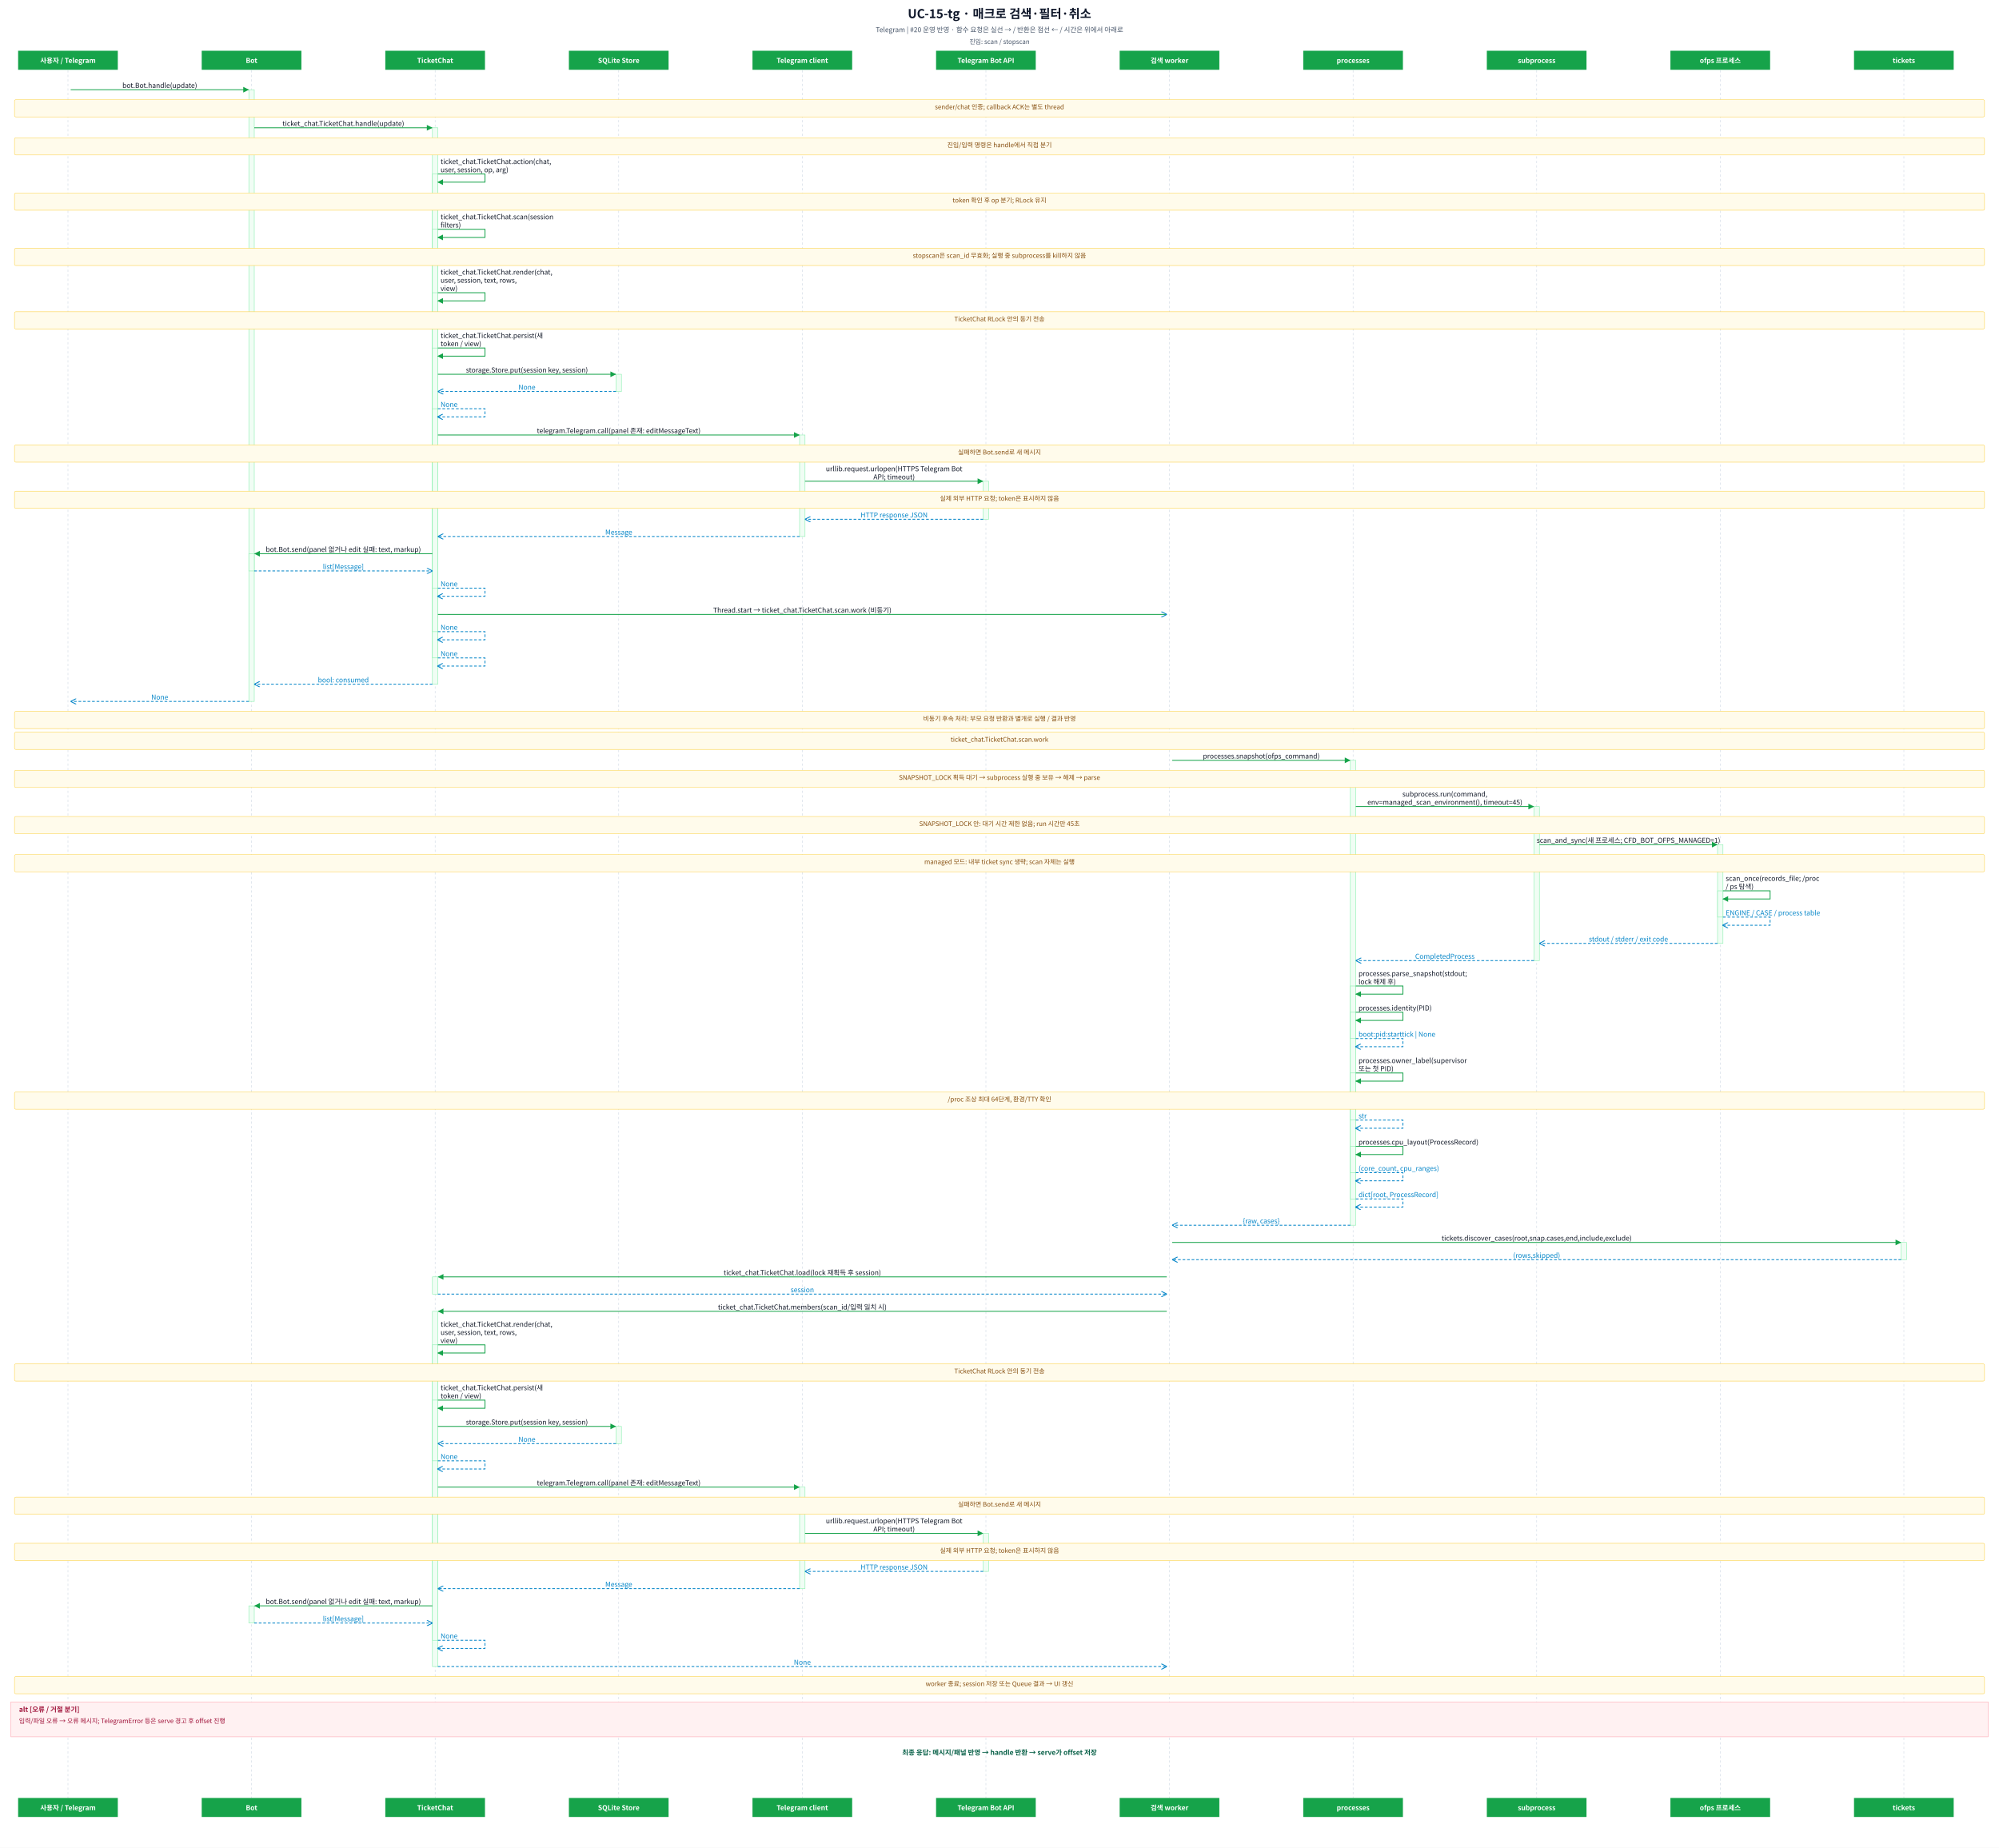
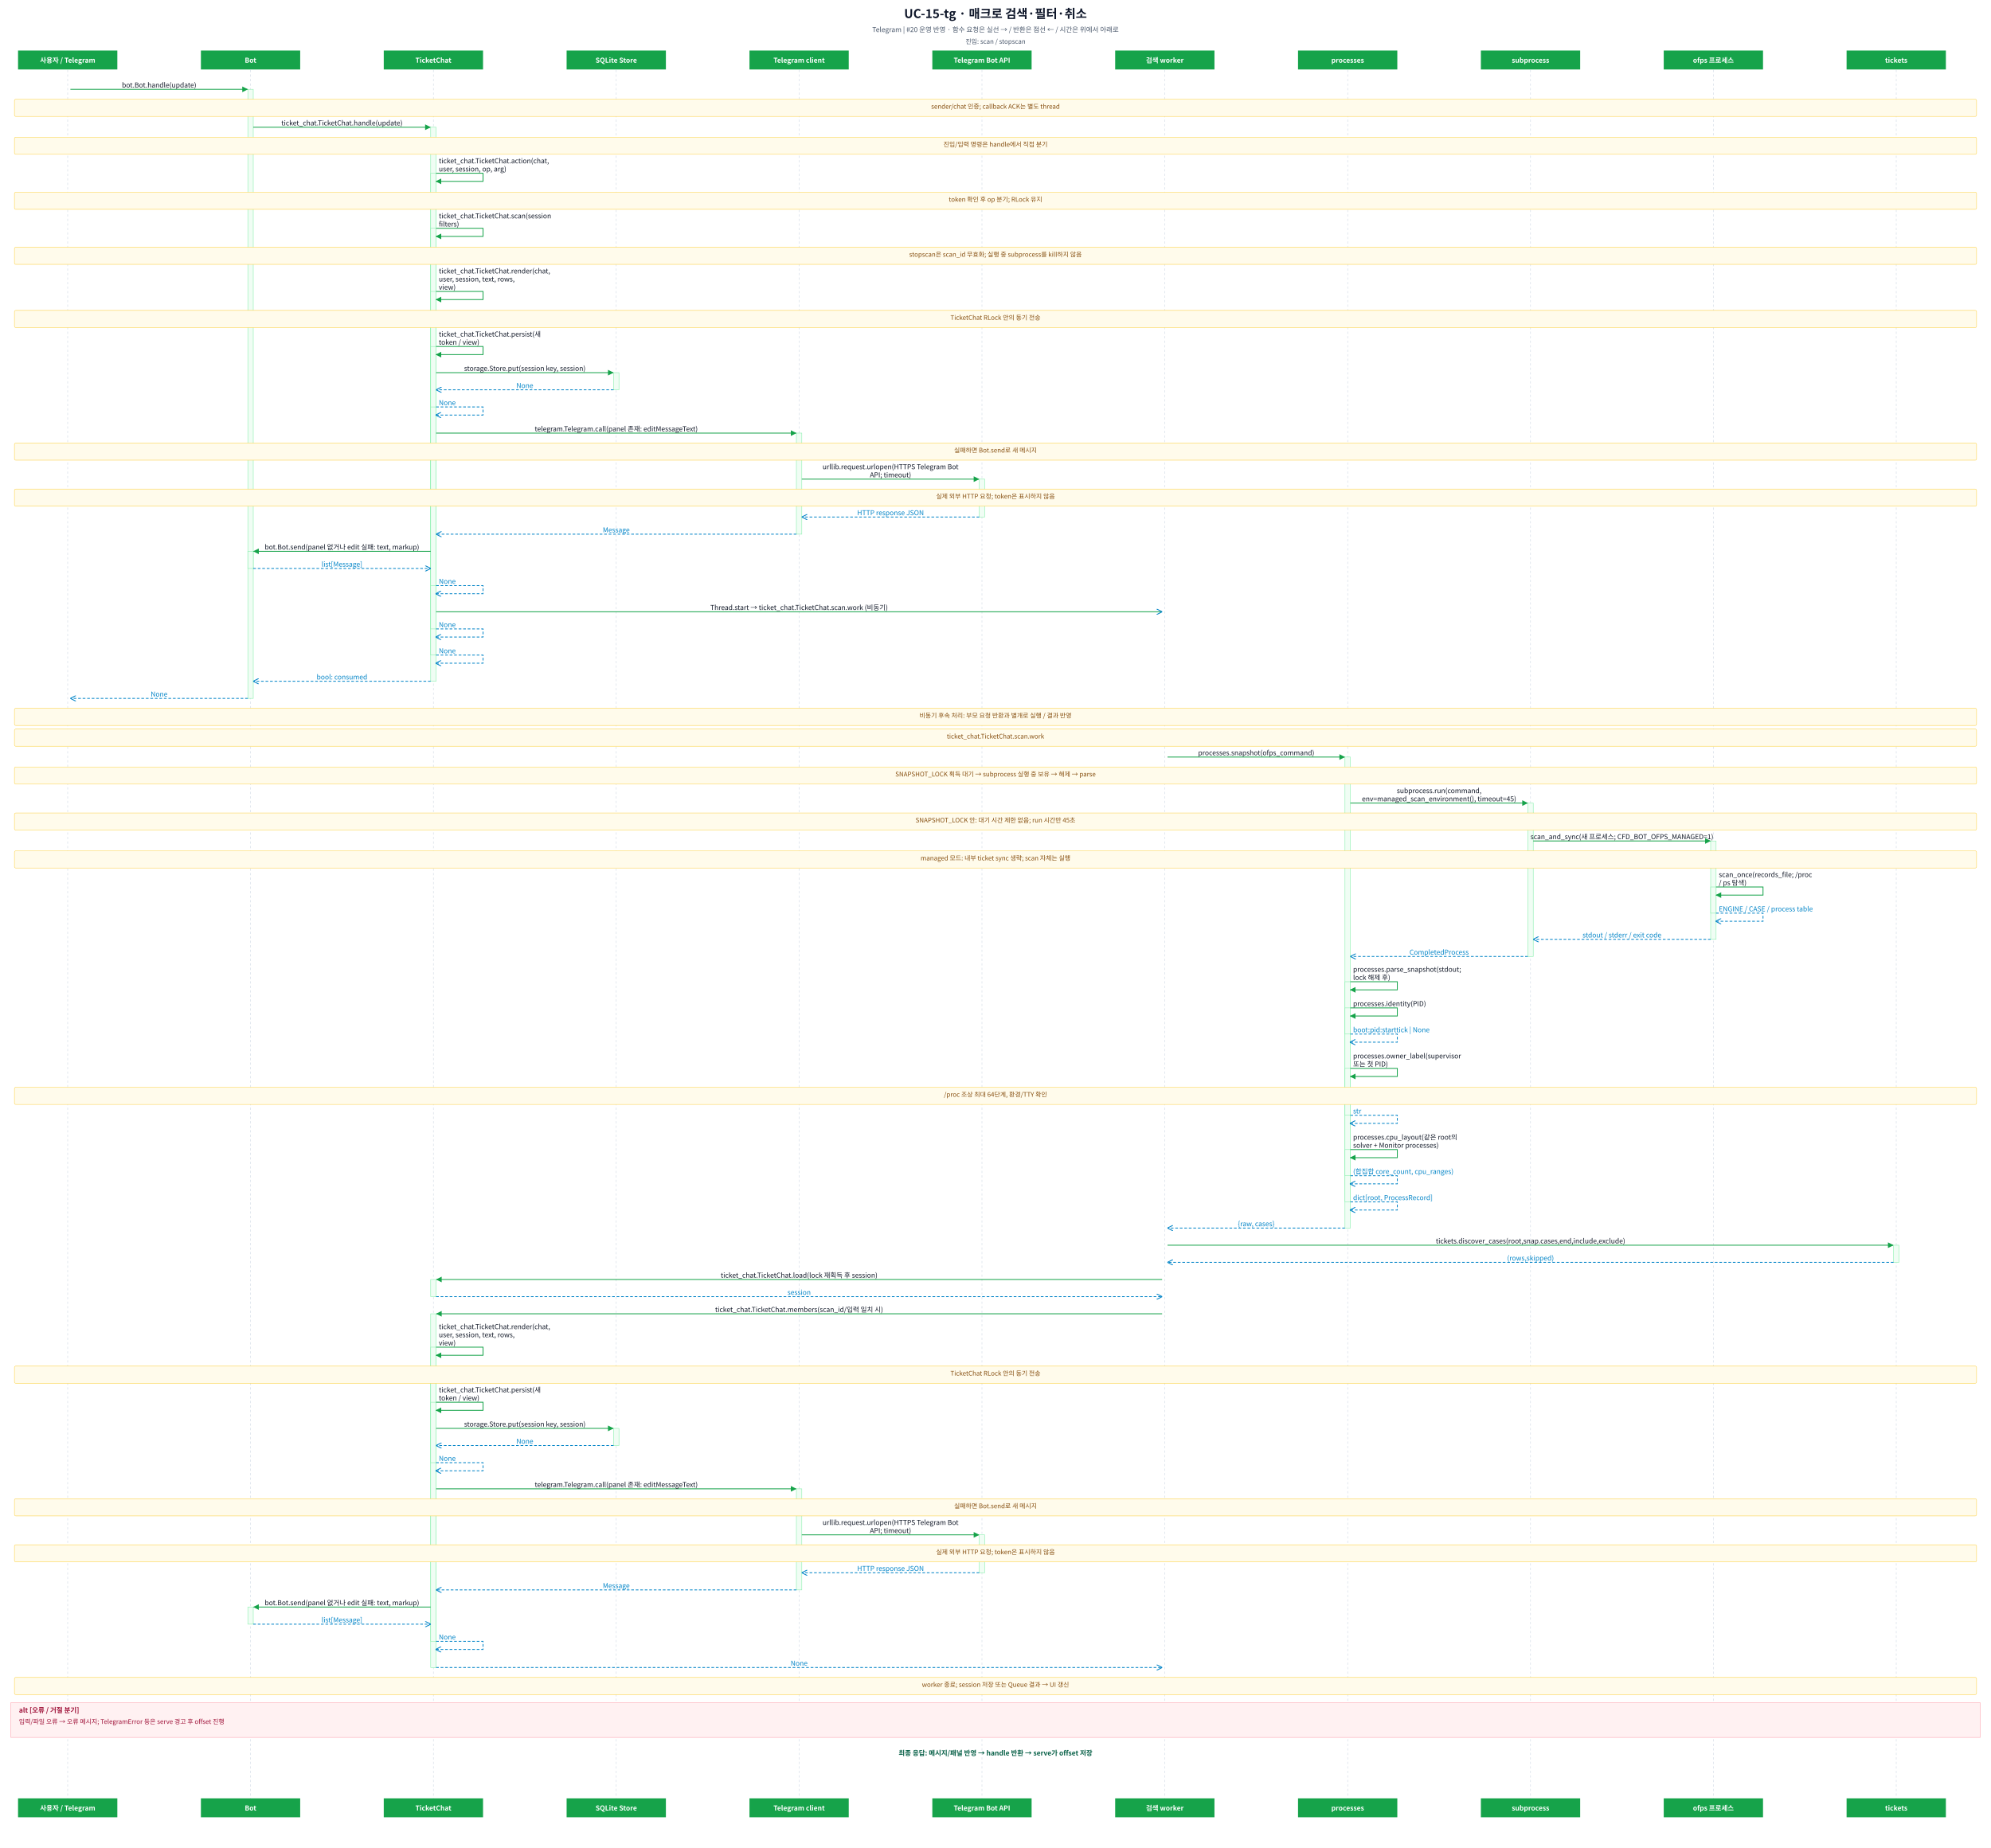
- <svg xmlns="http://www.w3.org/2000/svg" width="4412" height="4078" viewBox="0 0 4412 4078" role="img" aria-label="매크로 검색·필터·취소">
+ <svg xmlns="http://www.w3.org/2000/svg" width="4412" height="4096" viewBox="0 0 4412 4096" role="img" aria-label="매크로 검색·필터·취소">
  <defs>
    <marker id="req" viewBox="0 0 10 10" refX="9" refY="5" markerWidth="7" markerHeight="7" orient="auto-start-reverse">
      <path d="M0 0 L10 5 L0 10 z" fill="#16a34a" />
    </marker>
    <marker id="ret" viewBox="0 0 10 10" refX="9" refY="5" markerWidth="7" markerHeight="7" orient="auto-start-reverse">
      <path d="M0 0 L10 5 L0 10" fill="none" stroke="#0284c7" stroke-width="1.5" />
    </marker>
  </defs>
  <rect width="100%" height="100%" fill="white" />
  <g font-family="Noto Sans CJK KR, sans-serif">
    <text x="2206.0" y="40" text-anchor="middle" font-size="27" fill="#0f172a" font-weight="700">UC-15-tg · 매크로 검색·필터·취소</text>
    <text x="2206.0" y="71" text-anchor="middle" font-size="15" fill="#475569">Telegram | #20 운영 반영 · 함수 요청은 실선 → / 반환은 점선 ← / 시간은 위에서 아래로</text>
    <text x="2206.0" y="97" text-anchor="middle" font-size="14" fill="#475569">진입: scan / stopscan</text>
-     <path d="M150.0,155 V3968" stroke="#cbd5e1" stroke-dasharray="5 5" />
+     <path d="M150.0,155 V3986" stroke="#cbd5e1" stroke-dasharray="5 5" />
    <rect x="40.0" y="112" width="220" height="42" fill="#16a34a" />
    <text x="150.0" y="139" text-anchor="middle" font-size="15" fill="white" font-weight="700">사용자 / Telegram</text>
-     <rect x="40.0" y="3968" width="220" height="42" fill="#16a34a" />
-     <text x="150.0" y="3995" text-anchor="middle" font-size="15" fill="white" font-weight="700">사용자 / Telegram</text>
-     <path d="M555.2,155 V3968" stroke="#cbd5e1" stroke-dasharray="5 5" />
+     <rect x="40.0" y="3986" width="220" height="42" fill="#16a34a" />
+     <text x="150.0" y="4013" text-anchor="middle" font-size="15" fill="white" font-weight="700">사용자 / Telegram</text>
+     <path d="M555.2,155 V3986" stroke="#cbd5e1" stroke-dasharray="5 5" />
    <rect x="445.2" y="112" width="220" height="42" fill="#16a34a" />
    <text x="555.2" y="139" text-anchor="middle" font-size="15" fill="white" font-weight="700">Bot</text>
-     <rect x="445.2" y="3968" width="220" height="42" fill="#16a34a" />
-     <text x="555.2" y="3995" text-anchor="middle" font-size="15" fill="white" font-weight="700">Bot</text>
-     <path d="M960.4,155 V3968" stroke="#cbd5e1" stroke-dasharray="5 5" />
+     <rect x="445.2" y="3986" width="220" height="42" fill="#16a34a" />
+     <text x="555.2" y="4013" text-anchor="middle" font-size="15" fill="white" font-weight="700">Bot</text>
+     <path d="M960.4,155 V3986" stroke="#cbd5e1" stroke-dasharray="5 5" />
    <rect x="850.4" y="112" width="220" height="42" fill="#16a34a" />
    <text x="960.4" y="139" text-anchor="middle" font-size="15" fill="white" font-weight="700">TicketChat</text>
-     <rect x="850.4" y="3968" width="220" height="42" fill="#16a34a" />
-     <text x="960.4" y="3995" text-anchor="middle" font-size="15" fill="white" font-weight="700">TicketChat</text>
-     <path d="M1365.6,155 V3968" stroke="#cbd5e1" stroke-dasharray="5 5" />
+     <rect x="850.4" y="3986" width="220" height="42" fill="#16a34a" />
+     <text x="960.4" y="4013" text-anchor="middle" font-size="15" fill="white" font-weight="700">TicketChat</text>
+     <path d="M1365.6,155 V3986" stroke="#cbd5e1" stroke-dasharray="5 5" />
    <rect x="1255.6" y="112" width="220" height="42" fill="#16a34a" />
    <text x="1365.6" y="139" text-anchor="middle" font-size="15" fill="white" font-weight="700">SQLite Store</text>
-     <rect x="1255.6" y="3968" width="220" height="42" fill="#16a34a" />
-     <text x="1365.6" y="3995" text-anchor="middle" font-size="15" fill="white" font-weight="700">SQLite Store</text>
-     <path d="M1770.8,155 V3968" stroke="#cbd5e1" stroke-dasharray="5 5" />
+     <rect x="1255.6" y="3986" width="220" height="42" fill="#16a34a" />
+     <text x="1365.6" y="4013" text-anchor="middle" font-size="15" fill="white" font-weight="700">SQLite Store</text>
+     <path d="M1770.8,155 V3986" stroke="#cbd5e1" stroke-dasharray="5 5" />
    <rect x="1660.8" y="112" width="220" height="42" fill="#16a34a" />
    <text x="1770.8" y="139" text-anchor="middle" font-size="15" fill="white" font-weight="700">Telegram client</text>
-     <rect x="1660.8" y="3968" width="220" height="42" fill="#16a34a" />
-     <text x="1770.8" y="3995" text-anchor="middle" font-size="15" fill="white" font-weight="700">Telegram client</text>
-     <path d="M2176.0,155 V3968" stroke="#cbd5e1" stroke-dasharray="5 5" />
+     <rect x="1660.8" y="3986" width="220" height="42" fill="#16a34a" />
+     <text x="1770.8" y="4013" text-anchor="middle" font-size="15" fill="white" font-weight="700">Telegram client</text>
+     <path d="M2176.0,155 V3986" stroke="#cbd5e1" stroke-dasharray="5 5" />
    <rect x="2066.0" y="112" width="220" height="42" fill="#16a34a" />
    <text x="2176.0" y="139" text-anchor="middle" font-size="15" fill="white" font-weight="700">Telegram Bot API</text>
-     <rect x="2066.0" y="3968" width="220" height="42" fill="#16a34a" />
-     <text x="2176.0" y="3995" text-anchor="middle" font-size="15" fill="white" font-weight="700">Telegram Bot API</text>
-     <path d="M2581.2,155 V3968" stroke="#cbd5e1" stroke-dasharray="5 5" />
+     <rect x="2066.0" y="3986" width="220" height="42" fill="#16a34a" />
+     <text x="2176.0" y="4013" text-anchor="middle" font-size="15" fill="white" font-weight="700">Telegram Bot API</text>
+     <path d="M2581.2,155 V3986" stroke="#cbd5e1" stroke-dasharray="5 5" />
    <rect x="2471.2" y="112" width="220" height="42" fill="#16a34a" />
    <text x="2581.2" y="139" text-anchor="middle" font-size="15" fill="white" font-weight="700">검색 worker</text>
-     <rect x="2471.2" y="3968" width="220" height="42" fill="#16a34a" />
-     <text x="2581.2" y="3995" text-anchor="middle" font-size="15" fill="white" font-weight="700">검색 worker</text>
-     <path d="M2986.4,155 V3968" stroke="#cbd5e1" stroke-dasharray="5 5" />
+     <rect x="2471.2" y="3986" width="220" height="42" fill="#16a34a" />
+     <text x="2581.2" y="4013" text-anchor="middle" font-size="15" fill="white" font-weight="700">검색 worker</text>
+     <path d="M2986.4,155 V3986" stroke="#cbd5e1" stroke-dasharray="5 5" />
    <rect x="2876.4" y="112" width="220" height="42" fill="#16a34a" />
    <text x="2986.4" y="139" text-anchor="middle" font-size="15" fill="white" font-weight="700">processes</text>
-     <rect x="2876.4" y="3968" width="220" height="42" fill="#16a34a" />
-     <text x="2986.4" y="3995" text-anchor="middle" font-size="15" fill="white" font-weight="700">processes</text>
-     <path d="M3391.6,155 V3968" stroke="#cbd5e1" stroke-dasharray="5 5" />
+     <rect x="2876.4" y="3986" width="220" height="42" fill="#16a34a" />
+     <text x="2986.4" y="4013" text-anchor="middle" font-size="15" fill="white" font-weight="700">processes</text>
+     <path d="M3391.6,155 V3986" stroke="#cbd5e1" stroke-dasharray="5 5" />
    <rect x="3281.6" y="112" width="220" height="42" fill="#16a34a" />
    <text x="3391.6" y="139" text-anchor="middle" font-size="15" fill="white" font-weight="700">subprocess</text>
-     <rect x="3281.6" y="3968" width="220" height="42" fill="#16a34a" />
-     <text x="3391.6" y="3995" text-anchor="middle" font-size="15" fill="white" font-weight="700">subprocess</text>
-     <path d="M3796.8,155 V3968" stroke="#cbd5e1" stroke-dasharray="5 5" />
+     <rect x="3281.6" y="3986" width="220" height="42" fill="#16a34a" />
+     <text x="3391.6" y="4013" text-anchor="middle" font-size="15" fill="white" font-weight="700">subprocess</text>
+     <path d="M3796.8,155 V3986" stroke="#cbd5e1" stroke-dasharray="5 5" />
    <rect x="3686.8" y="112" width="220" height="42" fill="#16a34a" />
    <text x="3796.8" y="139" text-anchor="middle" font-size="15" fill="white" font-weight="700">ofps 프로세스</text>
-     <rect x="3686.8" y="3968" width="220" height="42" fill="#16a34a" />
-     <text x="3796.8" y="3995" text-anchor="middle" font-size="15" fill="white" font-weight="700">ofps 프로세스</text>
-     <path d="M4202.0,155 V3968" stroke="#cbd5e1" stroke-dasharray="5 5" />
+     <rect x="3686.8" y="3986" width="220" height="42" fill="#16a34a" />
+     <text x="3796.8" y="4013" text-anchor="middle" font-size="15" fill="white" font-weight="700">ofps 프로세스</text>
+     <path d="M4202.0,155 V3986" stroke="#cbd5e1" stroke-dasharray="5 5" />
    <rect x="4092.0" y="112" width="220" height="42" fill="#16a34a" />
    <text x="4202.0" y="139" text-anchor="middle" font-size="15" fill="white" font-weight="700">tickets</text>
-     <rect x="4092.0" y="3968" width="220" height="42" fill="#16a34a" />
-     <text x="4202.0" y="3995" text-anchor="middle" font-size="15" fill="white" font-weight="700">tickets</text>
+     <rect x="4092.0" y="3986" width="220" height="42" fill="#16a34a" />
+     <text x="4202.0" y="4013" text-anchor="middle" font-size="15" fill="white" font-weight="700">tickets</text>
    <rect x="549.2" y="198" width="12" height="1350" fill="#f0fdf4" stroke="#86efac" />
    <rect x="954.4" y="282" width="12" height="1228" fill="#f0fdf4" stroke="#86efac" />
    <rect x="954.4" y="384" width="12" height="1068" fill="#f0fdf4" stroke="#86efac" />
-     <rect x="2980.4" y="1678" width="12" height="1026" fill="#f0fdf4" stroke="#86efac" />
+     <rect x="2980.4" y="1678" width="12" height="1044" fill="#f0fdf4" stroke="#86efac" />
    <rect x="954.4" y="506" width="12" height="888" fill="#f0fdf4" stroke="#86efac" />
-     <rect x="954.4" y="2894" width="12" height="784" fill="#f0fdf4" stroke="#86efac" />
+     <rect x="954.4" y="2912" width="12" height="784" fill="#f0fdf4" stroke="#86efac" />
    <rect x="954.4" y="646" width="12" height="652" fill="#f0fdf4" stroke="#86efac" />
-     <rect x="954.4" y="2968" width="12" height="652" fill="#f0fdf4" stroke="#86efac" />
-     <rect x="2980.4" y="2176" width="12" height="470" fill="#f0fdf4" stroke="#86efac" />
+     <rect x="954.4" y="2986" width="12" height="652" fill="#f0fdf4" stroke="#86efac" />
+     <rect x="2980.4" y="2176" width="12" height="488" fill="#f0fdf4" stroke="#86efac" />
    <rect x="3385.6" y="1780" width="12" height="340" fill="#f0fdf4" stroke="#86efac" />
    <rect x="1764.8" y="960" width="12" height="224" fill="#f0fdf4" stroke="#86efac" />
-     <rect x="1764.8" y="3282" width="12" height="224" fill="#f0fdf4" stroke="#86efac" />
+     <rect x="1764.8" y="3300" width="12" height="224" fill="#f0fdf4" stroke="#86efac" />
    <rect x="3790.8" y="1864" width="12" height="218" fill="#f0fdf4" stroke="#86efac" />
    <rect x="954.4" y="768" width="12" height="134" fill="#f0fdf4" stroke="#86efac" />
-     <rect x="954.4" y="3090" width="12" height="134" fill="#f0fdf4" stroke="#86efac" />
+     <rect x="954.4" y="3108" width="12" height="134" fill="#f0fdf4" stroke="#86efac" />
    <rect x="2980.4" y="2368" width="12" height="104" fill="#f0fdf4" stroke="#86efac" />
    <rect x="2170.0" y="1062" width="12" height="84" fill="#f0fdf4" stroke="#86efac" />
-     <rect x="2170.0" y="3384" width="12" height="84" fill="#f0fdf4" stroke="#86efac" />
+     <rect x="2170.0" y="3402" width="12" height="84" fill="#f0fdf4" stroke="#86efac" />
    <rect x="3790.8" y="1966" width="12" height="58" fill="#f0fdf4" stroke="#86efac" />
    <rect x="2980.4" y="2234" width="12" height="58" fill="#f0fdf4" stroke="#86efac" />
-     <rect x="2980.4" y="2530" width="12" height="58" fill="#f0fdf4" stroke="#86efac" />
+     <rect x="2980.4" y="2548" width="12" height="58" fill="#f0fdf4" stroke="#86efac" />
    <rect x="1359.6" y="826" width="12" height="38" fill="#f0fdf4" stroke="#86efac" />
    <rect x="549.2" y="1222" width="12" height="38" fill="#f0fdf4" stroke="#86efac" />
-     <rect x="4196.0" y="2742" width="12" height="38" fill="#f0fdf4" stroke="#86efac" />
-     <rect x="954.4" y="2818" width="12" height="38" fill="#f0fdf4" stroke="#86efac" />
-     <rect x="1359.6" y="3148" width="12" height="38" fill="#f0fdf4" stroke="#86efac" />
-     <rect x="549.2" y="3544" width="12" height="38" fill="#f0fdf4" stroke="#86efac" />
+     <rect x="4196.0" y="2760" width="12" height="38" fill="#f0fdf4" stroke="#86efac" />
+     <rect x="954.4" y="2836" width="12" height="38" fill="#f0fdf4" stroke="#86efac" />
+     <rect x="1359.6" y="3166" width="12" height="38" fill="#f0fdf4" stroke="#86efac" />
+     <rect x="549.2" y="3562" width="12" height="38" fill="#f0fdf4" stroke="#86efac" />
    <path d="M156.0,198 H548.2" fill="none" stroke="#16a34a" stroke-width="1.8" marker-end="url(#req)" />
    <text x="352.6" y="194" text-anchor="middle" font-size="15" fill="#111827">bot.Bot.handle(update)</text>
    <rect x="32" y="220" width="4348" height="38" rx="3" fill="#fffbeb" stroke="#fcd34d" />
    <text x="2206.0" y="241" text-anchor="middle" font-size="14" fill="#854d0e">sender/chat 인증; callback ACK는 별도 thread</text>
    <path d="M561.2,282 H953.4" fill="none" stroke="#16a34a" stroke-width="1.8" marker-end="url(#req)" />
    <text x="757.8" y="278" text-anchor="middle" font-size="15" fill="#111827">ticket_chat.TicketChat.handle(update)</text>
    <rect x="32" y="304" width="4348" height="38" rx="3" fill="#fffbeb" stroke="#fcd34d" />
    <text x="2206.0" y="325" text-anchor="middle" font-size="14" fill="#854d0e">진입/입력 명령은 handle에서 직접 분기</text>
    <path d="M966.4,384 H1070.4 V402 H966.4" fill="none" stroke="#16a34a" stroke-width="1.8" marker-end="url(#req)" />
    <text x="972.4" y="362" text-anchor="start" font-size="15" fill="#111827">ticket_chat.TicketChat.action(chat,</text>
    <text x="972.4" y="380" text-anchor="start" font-size="15" fill="#111827">user, session, op, arg)</text>
    <rect x="32" y="426" width="4348" height="38" rx="3" fill="#fffbeb" stroke="#fcd34d" />
    <text x="2206.0" y="447" text-anchor="middle" font-size="14" fill="#854d0e">token 확인 후 op 분기; RLock 유지</text>
    <path d="M966.4,506 H1070.4 V524 H966.4" fill="none" stroke="#16a34a" stroke-width="1.8" marker-end="url(#req)" />
    <text x="972.4" y="484" text-anchor="start" font-size="15" fill="#111827">ticket_chat.TicketChat.scan(session</text>
    <text x="972.4" y="502" text-anchor="start" font-size="15" fill="#111827">filters)</text>
    <rect x="32" y="548" width="4348" height="38" rx="3" fill="#fffbeb" stroke="#fcd34d" />
    <text x="2206.0" y="569" text-anchor="middle" font-size="14" fill="#854d0e">stopscan은 scan_id 무효화; 실행 중 subprocess를 kill하지 않음</text>
    <path d="M966.4,646 H1070.4 V664 H966.4" fill="none" stroke="#16a34a" stroke-width="1.8" marker-end="url(#req)" />
    <text x="972.4" y="606" text-anchor="start" font-size="15" fill="#111827">ticket_chat.TicketChat.render(chat,</text>
    <text x="972.4" y="624" text-anchor="start" font-size="15" fill="#111827">user, session, text, rows,</text>
    <text x="972.4" y="642" text-anchor="start" font-size="15" fill="#111827">view)</text>
    <rect x="32" y="688" width="4348" height="38" rx="3" fill="#fffbeb" stroke="#fcd34d" />
    <text x="2206.0" y="709" text-anchor="middle" font-size="14" fill="#854d0e">TicketChat RLock 안의 동기 전송</text>
    <path d="M966.4,768 H1070.4 V786 H966.4" fill="none" stroke="#16a34a" stroke-width="1.8" marker-end="url(#req)" />
    <text x="972.4" y="746" text-anchor="start" font-size="15" fill="#111827">ticket_chat.TicketChat.persist(새</text>
    <text x="972.4" y="764" text-anchor="start" font-size="15" fill="#111827">token / view)</text>
    <path d="M966.4,826 H1358.6" fill="none" stroke="#16a34a" stroke-width="1.8" marker-end="url(#req)" />
    <text x="1163.0" y="822" text-anchor="middle" font-size="15" fill="#111827">storage.Store.put(session key, session)</text>
    <path d="M1359.6,864 H967.4" fill="none" stroke="#0284c7" stroke-width="1.8" stroke-dasharray="6 4" marker-end="url(#ret)" />
    <text x="1163.0" y="860" text-anchor="middle" font-size="15" fill="#0284c7">None</text>
    <path d="M966.4,902 H1070.4 V920 H966.4" fill="none" stroke="#0284c7" stroke-width="1.8" stroke-dasharray="6 4" marker-end="url(#ret)" />
    <text x="972.4" y="898" text-anchor="start" font-size="15" fill="#0284c7">None</text>
    <path d="M966.4,960 H1763.8" fill="none" stroke="#16a34a" stroke-width="1.8" marker-end="url(#req)" />
    <text x="1365.6" y="956" text-anchor="middle" font-size="15" fill="#111827">telegram.Telegram.call(panel 존재: editMessageText)</text>
    <rect x="32" y="982" width="4348" height="38" rx="3" fill="#fffbeb" stroke="#fcd34d" />
    <text x="2206.0" y="1003" text-anchor="middle" font-size="14" fill="#854d0e">실패하면 Bot.send로 새 메시지</text>
    <path d="M1776.8,1062 H2169.0" fill="none" stroke="#16a34a" stroke-width="1.8" marker-end="url(#req)" />
    <text x="1973.4" y="1040" text-anchor="middle" font-size="15" fill="#111827">urllib.request.urlopen(HTTPS Telegram Bot</text>
    <text x="1973.4" y="1058" text-anchor="middle" font-size="15" fill="#111827">API; timeout)</text>
    <rect x="32" y="1084" width="4348" height="38" rx="3" fill="#fffbeb" stroke="#fcd34d" />
    <text x="2206.0" y="1105" text-anchor="middle" font-size="14" fill="#854d0e">실제 외부 HTTP 요청; token은 표시하지 않음</text>
    <path d="M2170.0,1146 H1777.8" fill="none" stroke="#0284c7" stroke-width="1.8" stroke-dasharray="6 4" marker-end="url(#ret)" />
    <text x="1973.4" y="1142" text-anchor="middle" font-size="15" fill="#0284c7">HTTP response JSON</text>
    <path d="M1764.8,1184 H967.4" fill="none" stroke="#0284c7" stroke-width="1.8" stroke-dasharray="6 4" marker-end="url(#ret)" />
    <text x="1365.6" y="1180" text-anchor="middle" font-size="15" fill="#0284c7">Message</text>
    <path d="M954.4,1222 H562.2" fill="none" stroke="#16a34a" stroke-width="1.8" marker-end="url(#req)" />
    <text x="757.8" y="1218" text-anchor="middle" font-size="15" fill="#111827">bot.Bot.send(panel 없거나 edit 실패: text, markup)</text>
    <path d="M561.2,1260 H953.4" fill="none" stroke="#0284c7" stroke-width="1.8" stroke-dasharray="6 4" marker-end="url(#ret)" />
    <text x="757.8" y="1256" text-anchor="middle" font-size="15" fill="#0284c7">list[Message]</text>
    <path d="M966.4,1298 H1070.4 V1316 H966.4" fill="none" stroke="#0284c7" stroke-width="1.8" stroke-dasharray="6 4" marker-end="url(#ret)" />
    <text x="972.4" y="1294" text-anchor="start" font-size="15" fill="#0284c7">None</text>
    <path d="M966.4,1356 H2574.2" fill="none" stroke="#16a34a" stroke-width="1.8" marker-end="url(#ret)" />
    <text x="1770.8" y="1352" text-anchor="middle" font-size="15" fill="#111827">Thread.start → ticket_chat.TicketChat.scan.work (비동기)</text>
    <path d="M966.4,1394 H1070.4 V1412 H966.4" fill="none" stroke="#0284c7" stroke-width="1.8" stroke-dasharray="6 4" marker-end="url(#ret)" />
    <text x="972.4" y="1390" text-anchor="start" font-size="15" fill="#0284c7">None</text>
    <path d="M966.4,1452 H1070.4 V1470 H966.4" fill="none" stroke="#0284c7" stroke-width="1.8" stroke-dasharray="6 4" marker-end="url(#ret)" />
    <text x="972.4" y="1448" text-anchor="start" font-size="15" fill="#0284c7">None</text>
    <path d="M954.4,1510 H562.2" fill="none" stroke="#0284c7" stroke-width="1.8" stroke-dasharray="6 4" marker-end="url(#ret)" />
    <text x="757.8" y="1506" text-anchor="middle" font-size="15" fill="#0284c7">bool: consumed</text>
    <path d="M549.2,1548 H157.0" fill="none" stroke="#0284c7" stroke-width="1.8" stroke-dasharray="6 4" marker-end="url(#ret)" />
    <text x="352.6" y="1544" text-anchor="middle" font-size="15" fill="#0284c7">None</text>
    <rect x="32" y="1570" width="4348" height="38" rx="3" fill="#fffbeb" stroke="#fcd34d" />
    <text x="2206.0" y="1591" text-anchor="middle" font-size="14" fill="#854d0e">비동기 후속 처리: 부모 요청 반환과 별개로 실행 / 결과 반영</text>
    <rect x="32" y="1616" width="4348" height="38" rx="3" fill="#fffbeb" stroke="#fcd34d" />
    <text x="2206.0" y="1637" text-anchor="middle" font-size="14" fill="#854d0e">ticket_chat.TicketChat.scan.work</text>
    <path d="M2587.2,1678 H2979.4" fill="none" stroke="#16a34a" stroke-width="1.8" marker-end="url(#req)" />
    <a href="D-04.svg" target="_blank">
      <text x="2783.8" y="1674" text-anchor="middle" font-size="15" fill="#111827">processes.snapshot(ofps_command)</text>
    </a>
    <rect x="32" y="1700" width="4348" height="38" rx="3" fill="#fffbeb" stroke="#fcd34d" />
    <text x="2206.0" y="1721" text-anchor="middle" font-size="14" fill="#854d0e">SNAPSHOT_LOCK 획득 대기 → subprocess 실행 중 보유 → 해제 → parse</text>
    <path d="M2992.4,1780 H3384.6" fill="none" stroke="#16a34a" stroke-width="1.8" marker-end="url(#req)" />
    <text x="3189.0" y="1758" text-anchor="middle" font-size="15" fill="#111827">subprocess.run(command,</text>
    <text x="3189.0" y="1776" text-anchor="middle" font-size="15" fill="#111827">env=managed_scan_environment(), timeout=45)</text>
    <rect x="32" y="1802" width="4348" height="38" rx="3" fill="#fffbeb" stroke="#fcd34d" />
    <text x="2206.0" y="1823" text-anchor="middle" font-size="14" fill="#854d0e">SNAPSHOT_LOCK 안: 대기 시간 제한 없음; run 시간만 45초</text>
    <path d="M3397.6,1864 H3789.8" fill="none" stroke="#16a34a" stroke-width="1.8" marker-end="url(#req)" />
    <text x="3594.2" y="1860" text-anchor="middle" font-size="15" fill="#111827">scan_and_sync(새 프로세스; CFD_BOT_OFPS_MANAGED=1)</text>
    <rect x="32" y="1886" width="4348" height="38" rx="3" fill="#fffbeb" stroke="#fcd34d" />
    <text x="2206.0" y="1907" text-anchor="middle" font-size="14" fill="#854d0e">managed 모드: 내부 ticket sync 생략; scan 자체는 실행</text>
    <path d="M3802.8,1966 H3906.8 V1984 H3802.8" fill="none" stroke="#16a34a" stroke-width="1.8" marker-end="url(#req)" />
    <text x="3808.8" y="1944" text-anchor="start" font-size="15" fill="#111827">scan_once(records_file; /proc</text>
    <text x="3808.8" y="1962" text-anchor="start" font-size="15" fill="#111827">/ ps 탐색)</text>
    <path d="M3802.8,2024 H3906.8 V2042 H3802.8" fill="none" stroke="#0284c7" stroke-width="1.8" stroke-dasharray="6 4" marker-end="url(#ret)" />
    <text x="3808.8" y="2020" text-anchor="start" font-size="15" fill="#0284c7">ENGINE / CASE / process table</text>
    <path d="M3790.8,2082 H3398.6" fill="none" stroke="#0284c7" stroke-width="1.8" stroke-dasharray="6 4" marker-end="url(#ret)" />
    <text x="3594.2" y="2078" text-anchor="middle" font-size="15" fill="#0284c7">stdout / stderr / exit code</text>
    <path d="M3385.6,2120 H2993.4" fill="none" stroke="#0284c7" stroke-width="1.8" stroke-dasharray="6 4" marker-end="url(#ret)" />
    <text x="3189.0" y="2116" text-anchor="middle" font-size="15" fill="#0284c7">CompletedProcess</text>
    <path d="M2992.4,2176 H3096.4 V2194 H2992.4" fill="none" stroke="#16a34a" stroke-width="1.8" marker-end="url(#req)" />
    <text x="2998.4" y="2154" text-anchor="start" font-size="15" fill="#111827">processes.parse_snapshot(stdout;</text>
    <text x="2998.4" y="2172" text-anchor="start" font-size="15" fill="#111827">lock 해제 후)</text>
    <path d="M2992.4,2234 H3096.4 V2252 H2992.4" fill="none" stroke="#16a34a" stroke-width="1.8" marker-end="url(#req)" />
    <text x="2998.4" y="2230" text-anchor="start" font-size="15" fill="#111827">processes.identity(PID)</text>
    <path d="M2992.4,2292 H3096.4 V2310 H2992.4" fill="none" stroke="#0284c7" stroke-width="1.8" stroke-dasharray="6 4" marker-end="url(#ret)" />
    <text x="2998.4" y="2288" text-anchor="start" font-size="15" fill="#0284c7">boot:pid:starttick | None</text>
    <path d="M2992.4,2368 H3096.4 V2386 H2992.4" fill="none" stroke="#16a34a" stroke-width="1.8" marker-end="url(#req)" />
    <text x="2998.4" y="2346" text-anchor="start" font-size="15" fill="#111827">processes.owner_label(supervisor</text>
    <text x="2998.4" y="2364" text-anchor="start" font-size="15" fill="#111827">또는 첫 PID)</text>
    <rect x="32" y="2410" width="4348" height="38" rx="3" fill="#fffbeb" stroke="#fcd34d" />
    <text x="2206.0" y="2431" text-anchor="middle" font-size="14" fill="#854d0e">/proc 조상 최대 64단계, 환경/TTY 확인</text>
    <path d="M2992.4,2472 H3096.4 V2490 H2992.4" fill="none" stroke="#0284c7" stroke-width="1.8" stroke-dasharray="6 4" marker-end="url(#ret)" />
    <text x="2998.4" y="2468" text-anchor="start" font-size="15" fill="#0284c7">str</text>
-     <path d="M2992.4,2530 H3096.4 V2548 H2992.4" fill="none" stroke="#16a34a" stroke-width="1.8" marker-end="url(#req)" />
-     <text x="2998.4" y="2526" text-anchor="start" font-size="15" fill="#111827">processes.cpu_layout(ProcessRecord)</text>
-     <path d="M2992.4,2588 H3096.4 V2606 H2992.4" fill="none" stroke="#0284c7" stroke-width="1.8" stroke-dasharray="6 4" marker-end="url(#ret)" />
-     <text x="2998.4" y="2584" text-anchor="start" font-size="15" fill="#0284c7">(core_count, cpu_ranges)</text>
-     <path d="M2992.4,2646 H3096.4 V2664 H2992.4" fill="none" stroke="#0284c7" stroke-width="1.8" stroke-dasharray="6 4" marker-end="url(#ret)" />
-     <text x="2998.4" y="2642" text-anchor="start" font-size="15" fill="#0284c7">dict[root, ProcessRecord]</text>
-     <path d="M2980.4,2704 H2588.2" fill="none" stroke="#0284c7" stroke-width="1.8" stroke-dasharray="6 4" marker-end="url(#ret)" />
-     <text x="2783.8" y="2700" text-anchor="middle" font-size="15" fill="#0284c7">{raw, cases}</text>
-     <path d="M2587.2,2742 H4195.0" fill="none" stroke="#16a34a" stroke-width="1.8" marker-end="url(#req)" />
+     <path d="M2992.4,2548 H3096.4 V2566 H2992.4" fill="none" stroke="#16a34a" stroke-width="1.8" marker-end="url(#req)" />
+     <text x="2998.4" y="2526" text-anchor="start" font-size="15" fill="#111827">processes.cpu_layout(같은 root의</text>
+     <text x="2998.4" y="2544" text-anchor="start" font-size="15" fill="#111827">solver + Monitor processes)</text>
+     <path d="M2992.4,2606 H3096.4 V2624 H2992.4" fill="none" stroke="#0284c7" stroke-width="1.8" stroke-dasharray="6 4" marker-end="url(#ret)" />
+     <text x="2998.4" y="2602" text-anchor="start" font-size="15" fill="#0284c7">(합집합 core_count, cpu_ranges)</text>
+     <path d="M2992.4,2664 H3096.4 V2682 H2992.4" fill="none" stroke="#0284c7" stroke-width="1.8" stroke-dasharray="6 4" marker-end="url(#ret)" />
+     <text x="2998.4" y="2660" text-anchor="start" font-size="15" fill="#0284c7">dict[root, ProcessRecord]</text>
+     <path d="M2980.4,2722 H2588.2" fill="none" stroke="#0284c7" stroke-width="1.8" stroke-dasharray="6 4" marker-end="url(#ret)" />
+     <text x="2783.8" y="2718" text-anchor="middle" font-size="15" fill="#0284c7">{raw, cases}</text>
+     <path d="M2587.2,2760 H4195.0" fill="none" stroke="#16a34a" stroke-width="1.8" marker-end="url(#req)" />
    <a href="D-06.svg" target="_blank">
-       <text x="3391.6" y="2738" text-anchor="middle" font-size="15" fill="#111827">tickets.discover_cases(root,snap.cases,end,include,exclude)</text>
+       <text x="3391.6" y="2756" text-anchor="middle" font-size="15" fill="#111827">tickets.discover_cases(root,snap.cases,end,include,exclude)</text>
    </a>
-     <path d="M4196.0,2780 H2588.2" fill="none" stroke="#0284c7" stroke-width="1.8" stroke-dasharray="6 4" marker-end="url(#ret)" />
-     <text x="3391.6" y="2776" text-anchor="middle" font-size="15" fill="#0284c7">(rows,skipped)</text>
-     <path d="M2575.2,2818 H967.4" fill="none" stroke="#16a34a" stroke-width="1.8" marker-end="url(#req)" />
-     <text x="1770.8" y="2814" text-anchor="middle" font-size="15" fill="#111827">ticket_chat.TicketChat.load(lock 재획득 후 session)</text>
-     <path d="M966.4,2856 H2574.2" fill="none" stroke="#0284c7" stroke-width="1.8" stroke-dasharray="6 4" marker-end="url(#ret)" />
-     <text x="1770.8" y="2852" text-anchor="middle" font-size="15" fill="#0284c7">session</text>
-     <path d="M2575.2,2894 H967.4" fill="none" stroke="#16a34a" stroke-width="1.8" marker-end="url(#req)" />
-     <text x="1770.8" y="2890" text-anchor="middle" font-size="15" fill="#111827">ticket_chat.TicketChat.members(scan_id/입력 일치 시)</text>
-     <path d="M966.4,2968 H1070.4 V2986 H966.4" fill="none" stroke="#16a34a" stroke-width="1.8" marker-end="url(#req)" />
-     <text x="972.4" y="2928" text-anchor="start" font-size="15" fill="#111827">ticket_chat.TicketChat.render(chat,</text>
-     <text x="972.4" y="2946" text-anchor="start" font-size="15" fill="#111827">user, session, text, rows,</text>
-     <text x="972.4" y="2964" text-anchor="start" font-size="15" fill="#111827">view)</text>
-     <rect x="32" y="3010" width="4348" height="38" rx="3" fill="#fffbeb" stroke="#fcd34d" />
-     <text x="2206.0" y="3031" text-anchor="middle" font-size="14" fill="#854d0e">TicketChat RLock 안의 동기 전송</text>
-     <path d="M966.4,3090 H1070.4 V3108 H966.4" fill="none" stroke="#16a34a" stroke-width="1.8" marker-end="url(#req)" />
-     <text x="972.4" y="3068" text-anchor="start" font-size="15" fill="#111827">ticket_chat.TicketChat.persist(새</text>
-     <text x="972.4" y="3086" text-anchor="start" font-size="15" fill="#111827">token / view)</text>
-     <path d="M966.4,3148 H1358.6" fill="none" stroke="#16a34a" stroke-width="1.8" marker-end="url(#req)" />
-     <text x="1163.0" y="3144" text-anchor="middle" font-size="15" fill="#111827">storage.Store.put(session key, session)</text>
-     <path d="M1359.6,3186 H967.4" fill="none" stroke="#0284c7" stroke-width="1.8" stroke-dasharray="6 4" marker-end="url(#ret)" />
-     <text x="1163.0" y="3182" text-anchor="middle" font-size="15" fill="#0284c7">None</text>
-     <path d="M966.4,3224 H1070.4 V3242 H966.4" fill="none" stroke="#0284c7" stroke-width="1.8" stroke-dasharray="6 4" marker-end="url(#ret)" />
-     <text x="972.4" y="3220" text-anchor="start" font-size="15" fill="#0284c7">None</text>
-     <path d="M966.4,3282 H1763.8" fill="none" stroke="#16a34a" stroke-width="1.8" marker-end="url(#req)" />
-     <text x="1365.6" y="3278" text-anchor="middle" font-size="15" fill="#111827">telegram.Telegram.call(panel 존재: editMessageText)</text>
-     <rect x="32" y="3304" width="4348" height="38" rx="3" fill="#fffbeb" stroke="#fcd34d" />
-     <text x="2206.0" y="3325" text-anchor="middle" font-size="14" fill="#854d0e">실패하면 Bot.send로 새 메시지</text>
-     <path d="M1776.8,3384 H2169.0" fill="none" stroke="#16a34a" stroke-width="1.8" marker-end="url(#req)" />
-     <text x="1973.4" y="3362" text-anchor="middle" font-size="15" fill="#111827">urllib.request.urlopen(HTTPS Telegram Bot</text>
-     <text x="1973.4" y="3380" text-anchor="middle" font-size="15" fill="#111827">API; timeout)</text>
-     <rect x="32" y="3406" width="4348" height="38" rx="3" fill="#fffbeb" stroke="#fcd34d" />
-     <text x="2206.0" y="3427" text-anchor="middle" font-size="14" fill="#854d0e">실제 외부 HTTP 요청; token은 표시하지 않음</text>
-     <path d="M2170.0,3468 H1777.8" fill="none" stroke="#0284c7" stroke-width="1.8" stroke-dasharray="6 4" marker-end="url(#ret)" />
-     <text x="1973.4" y="3464" text-anchor="middle" font-size="15" fill="#0284c7">HTTP response JSON</text>
-     <path d="M1764.8,3506 H967.4" fill="none" stroke="#0284c7" stroke-width="1.8" stroke-dasharray="6 4" marker-end="url(#ret)" />
-     <text x="1365.6" y="3502" text-anchor="middle" font-size="15" fill="#0284c7">Message</text>
-     <path d="M954.4,3544 H562.2" fill="none" stroke="#16a34a" stroke-width="1.8" marker-end="url(#req)" />
-     <text x="757.8" y="3540" text-anchor="middle" font-size="15" fill="#111827">bot.Bot.send(panel 없거나 edit 실패: text, markup)</text>
-     <path d="M561.2,3582 H953.4" fill="none" stroke="#0284c7" stroke-width="1.8" stroke-dasharray="6 4" marker-end="url(#ret)" />
-     <text x="757.8" y="3578" text-anchor="middle" font-size="15" fill="#0284c7">list[Message]</text>
-     <path d="M966.4,3620 H1070.4 V3638 H966.4" fill="none" stroke="#0284c7" stroke-width="1.8" stroke-dasharray="6 4" marker-end="url(#ret)" />
-     <text x="972.4" y="3616" text-anchor="start" font-size="15" fill="#0284c7">None</text>
-     <path d="M966.4,3678 H2574.2" fill="none" stroke="#0284c7" stroke-width="1.8" stroke-dasharray="6 4" marker-end="url(#ret)" />
-     <text x="1770.8" y="3674" text-anchor="middle" font-size="15" fill="#0284c7">None</text>
-     <rect x="32" y="3700" width="4348" height="38" rx="3" fill="#fffbeb" stroke="#fcd34d" />
-     <text x="2206.0" y="3721" text-anchor="middle" font-size="14" fill="#854d0e">worker 종료; session 저장 또는 Queue 결과 → UI 갱신</text>
-     <rect x="24" y="3756" width="4364" height="77" fill="#fff1f2" stroke="#fda4af" />
-     <text x="42" y="3778" text-anchor="start" font-size="15" fill="#9f1239" font-weight="700">alt [오류 / 거절 분기]</text>
-     <text x="42" y="3803" text-anchor="start" font-size="14" fill="#9f1239">입력/파일 오류 → 오류 메시지; TelegramError 등은 serve 경고 후 offset 진행</text>
-     <text x="2206.0" y="3873" text-anchor="middle" font-size="15" fill="#065f46" font-weight="700">최종 응답: 메시지/패널 반영 → handle 반환 → serve가 offset 저장</text>
+     <path d="M4196.0,2798 H2588.2" fill="none" stroke="#0284c7" stroke-width="1.8" stroke-dasharray="6 4" marker-end="url(#ret)" />
+     <text x="3391.6" y="2794" text-anchor="middle" font-size="15" fill="#0284c7">(rows,skipped)</text>
+     <path d="M2575.2,2836 H967.4" fill="none" stroke="#16a34a" stroke-width="1.8" marker-end="url(#req)" />
+     <text x="1770.8" y="2832" text-anchor="middle" font-size="15" fill="#111827">ticket_chat.TicketChat.load(lock 재획득 후 session)</text>
+     <path d="M966.4,2874 H2574.2" fill="none" stroke="#0284c7" stroke-width="1.8" stroke-dasharray="6 4" marker-end="url(#ret)" />
+     <text x="1770.8" y="2870" text-anchor="middle" font-size="15" fill="#0284c7">session</text>
+     <path d="M2575.2,2912 H967.4" fill="none" stroke="#16a34a" stroke-width="1.8" marker-end="url(#req)" />
+     <text x="1770.8" y="2908" text-anchor="middle" font-size="15" fill="#111827">ticket_chat.TicketChat.members(scan_id/입력 일치 시)</text>
+     <path d="M966.4,2986 H1070.4 V3004 H966.4" fill="none" stroke="#16a34a" stroke-width="1.8" marker-end="url(#req)" />
+     <text x="972.4" y="2946" text-anchor="start" font-size="15" fill="#111827">ticket_chat.TicketChat.render(chat,</text>
+     <text x="972.4" y="2964" text-anchor="start" font-size="15" fill="#111827">user, session, text, rows,</text>
+     <text x="972.4" y="2982" text-anchor="start" font-size="15" fill="#111827">view)</text>
+     <rect x="32" y="3028" width="4348" height="38" rx="3" fill="#fffbeb" stroke="#fcd34d" />
+     <text x="2206.0" y="3049" text-anchor="middle" font-size="14" fill="#854d0e">TicketChat RLock 안의 동기 전송</text>
+     <path d="M966.4,3108 H1070.4 V3126 H966.4" fill="none" stroke="#16a34a" stroke-width="1.8" marker-end="url(#req)" />
+     <text x="972.4" y="3086" text-anchor="start" font-size="15" fill="#111827">ticket_chat.TicketChat.persist(새</text>
+     <text x="972.4" y="3104" text-anchor="start" font-size="15" fill="#111827">token / view)</text>
+     <path d="M966.4,3166 H1358.6" fill="none" stroke="#16a34a" stroke-width="1.8" marker-end="url(#req)" />
+     <text x="1163.0" y="3162" text-anchor="middle" font-size="15" fill="#111827">storage.Store.put(session key, session)</text>
+     <path d="M1359.6,3204 H967.4" fill="none" stroke="#0284c7" stroke-width="1.8" stroke-dasharray="6 4" marker-end="url(#ret)" />
+     <text x="1163.0" y="3200" text-anchor="middle" font-size="15" fill="#0284c7">None</text>
+     <path d="M966.4,3242 H1070.4 V3260 H966.4" fill="none" stroke="#0284c7" stroke-width="1.8" stroke-dasharray="6 4" marker-end="url(#ret)" />
+     <text x="972.4" y="3238" text-anchor="start" font-size="15" fill="#0284c7">None</text>
+     <path d="M966.4,3300 H1763.8" fill="none" stroke="#16a34a" stroke-width="1.8" marker-end="url(#req)" />
+     <text x="1365.6" y="3296" text-anchor="middle" font-size="15" fill="#111827">telegram.Telegram.call(panel 존재: editMessageText)</text>
+     <rect x="32" y="3322" width="4348" height="38" rx="3" fill="#fffbeb" stroke="#fcd34d" />
+     <text x="2206.0" y="3343" text-anchor="middle" font-size="14" fill="#854d0e">실패하면 Bot.send로 새 메시지</text>
+     <path d="M1776.8,3402 H2169.0" fill="none" stroke="#16a34a" stroke-width="1.8" marker-end="url(#req)" />
+     <text x="1973.4" y="3380" text-anchor="middle" font-size="15" fill="#111827">urllib.request.urlopen(HTTPS Telegram Bot</text>
+     <text x="1973.4" y="3398" text-anchor="middle" font-size="15" fill="#111827">API; timeout)</text>
+     <rect x="32" y="3424" width="4348" height="38" rx="3" fill="#fffbeb" stroke="#fcd34d" />
+     <text x="2206.0" y="3445" text-anchor="middle" font-size="14" fill="#854d0e">실제 외부 HTTP 요청; token은 표시하지 않음</text>
+     <path d="M2170.0,3486 H1777.8" fill="none" stroke="#0284c7" stroke-width="1.8" stroke-dasharray="6 4" marker-end="url(#ret)" />
+     <text x="1973.4" y="3482" text-anchor="middle" font-size="15" fill="#0284c7">HTTP response JSON</text>
+     <path d="M1764.8,3524 H967.4" fill="none" stroke="#0284c7" stroke-width="1.8" stroke-dasharray="6 4" marker-end="url(#ret)" />
+     <text x="1365.6" y="3520" text-anchor="middle" font-size="15" fill="#0284c7">Message</text>
+     <path d="M954.4,3562 H562.2" fill="none" stroke="#16a34a" stroke-width="1.8" marker-end="url(#req)" />
+     <text x="757.8" y="3558" text-anchor="middle" font-size="15" fill="#111827">bot.Bot.send(panel 없거나 edit 실패: text, markup)</text>
+     <path d="M561.2,3600 H953.4" fill="none" stroke="#0284c7" stroke-width="1.8" stroke-dasharray="6 4" marker-end="url(#ret)" />
+     <text x="757.8" y="3596" text-anchor="middle" font-size="15" fill="#0284c7">list[Message]</text>
+     <path d="M966.4,3638 H1070.4 V3656 H966.4" fill="none" stroke="#0284c7" stroke-width="1.8" stroke-dasharray="6 4" marker-end="url(#ret)" />
+     <text x="972.4" y="3634" text-anchor="start" font-size="15" fill="#0284c7">None</text>
+     <path d="M966.4,3696 H2574.2" fill="none" stroke="#0284c7" stroke-width="1.8" stroke-dasharray="6 4" marker-end="url(#ret)" />
+     <text x="1770.8" y="3692" text-anchor="middle" font-size="15" fill="#0284c7">None</text>
+     <rect x="32" y="3718" width="4348" height="38" rx="3" fill="#fffbeb" stroke="#fcd34d" />
+     <text x="2206.0" y="3739" text-anchor="middle" font-size="14" fill="#854d0e">worker 종료; session 저장 또는 Queue 결과 → UI 갱신</text>
+     <rect x="24" y="3774" width="4364" height="77" fill="#fff1f2" stroke="#fda4af" />
+     <text x="42" y="3796" text-anchor="start" font-size="15" fill="#9f1239" font-weight="700">alt [오류 / 거절 분기]</text>
+     <text x="42" y="3821" text-anchor="start" font-size="14" fill="#9f1239">입력/파일 오류 → 오류 메시지; TelegramError 등은 serve 경고 후 offset 진행</text>
+     <text x="2206.0" y="3891" text-anchor="middle" font-size="15" fill="#065f46" font-weight="700">최종 응답: 메시지/패널 반영 → handle 반환 → serve가 offset 저장</text>
  </g>
</svg>
